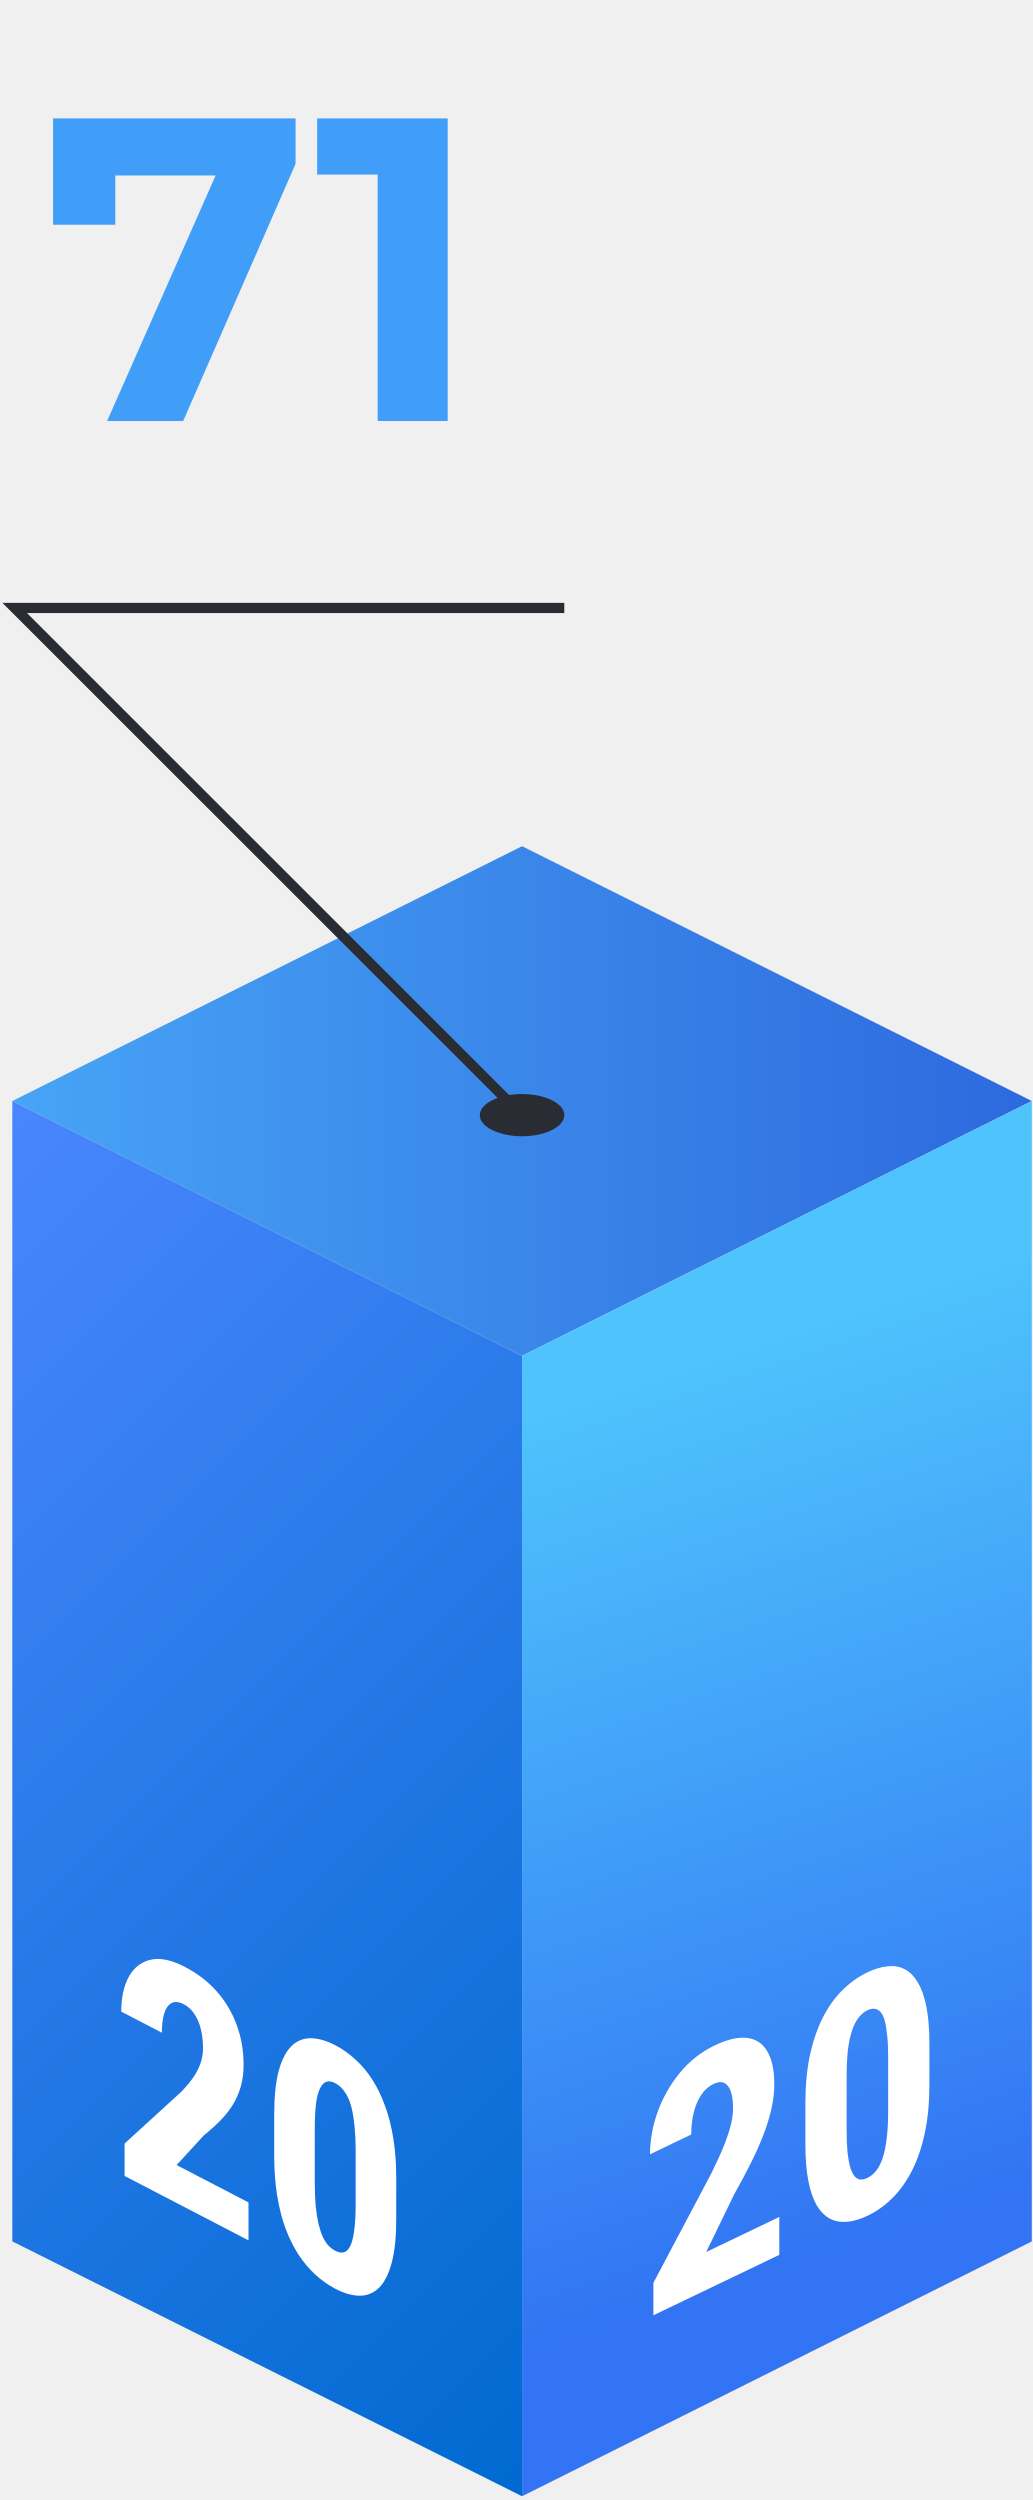
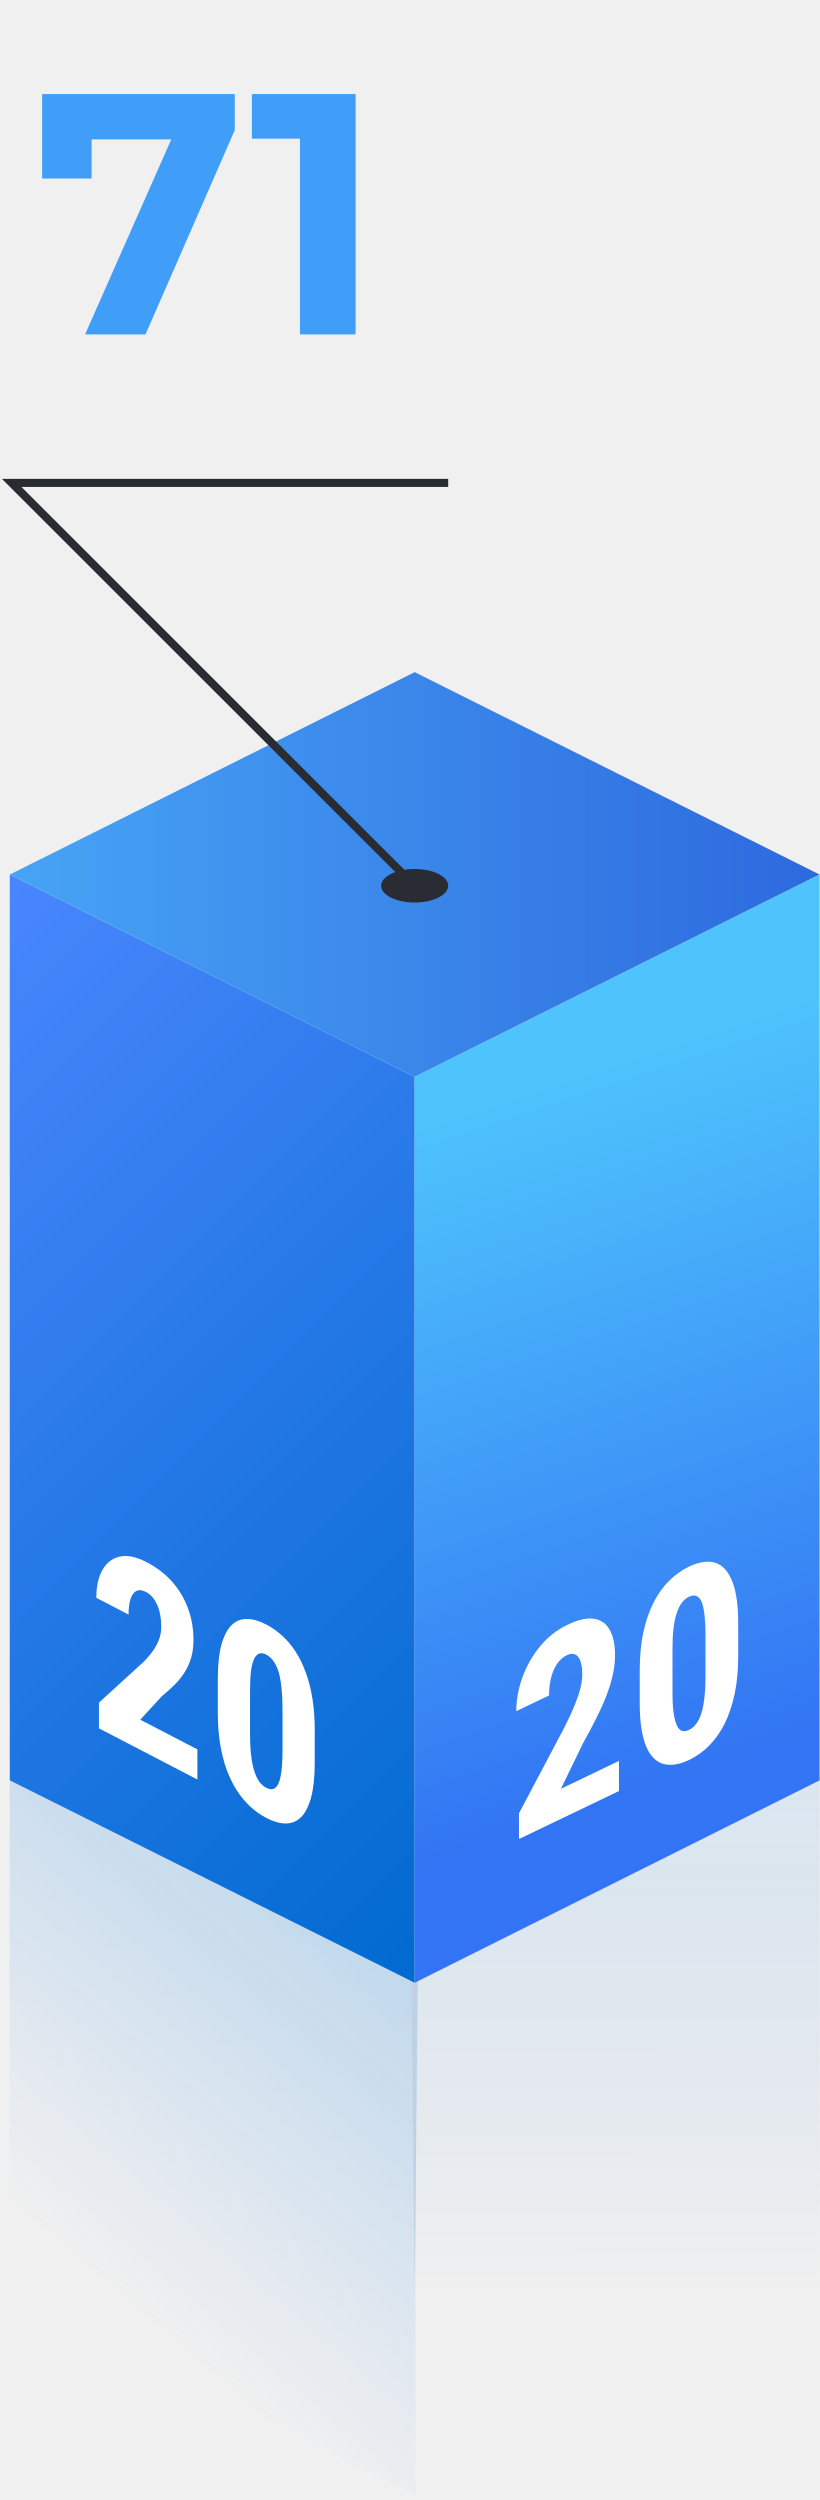
- <svg xmlns="http://www.w3.org/2000/svg" width="161" height="390" viewBox="0 0 161 390" fill="none">
-   <path d="M160.959 171.758L81.44 211.508L1.921 171.758L81.44 132.009L160.959 171.758Z" fill="url(#paint0_linear_543_3330)" />
-   <path d="M81.44 389.414L1.921 349.66V171.758L81.44 211.512V389.414Z" fill="url(#paint1_linear_543_3330)" />
-   <path d="M81.44 389.414L160.959 349.66V171.758L81.44 211.512V389.414Z" fill="url(#paint2_linear_543_3330)" />
+ <svg xmlns="http://www.w3.org/2000/svg" width="161" height="491" viewBox="0 0 161 491" fill="none">
+   <g opacity="0.2">
+     <path d="M81.602 490.355L160.979 450.306V349.428L81.602 389.231V490.355Z" fill="url(#paint0_linear_588_2475)" />
+     <path d="M81.602 490.063L1.903 449.975V349.487L81.602 389.328V490.063Z" fill="url(#paint1_linear_588_2475)" />
+     <path d="M80.824 389.057L81.442 449.644L82.06 389.057H80.824Z" fill="#0057AD" />
+   </g>
+   <path d="M160.959 171.758L81.44 211.508L1.921 171.758L81.44 132.009L160.959 171.758Z" fill="url(#paint2_linear_588_2475)" />
+   <path d="M81.44 389.414L1.921 349.66V171.758L81.44 211.512V389.414Z" fill="url(#paint3_linear_588_2475)" />
+   <path d="M81.44 389.414L160.959 349.66V171.758L81.44 211.512V389.414Z" fill="url(#paint4_linear_588_2475)" />
  <path d="M80.881 174.523L0.371 94.045H88.026V95.634H4.208L81.999 173.401L80.881 174.523Z" fill="#292C33" />
  <path d="M86.097 171.636C88.674 172.918 88.674 174.998 86.097 176.288C83.521 177.578 79.372 177.578 76.783 176.288C74.194 174.998 74.211 172.926 76.783 171.636C79.356 170.347 83.525 170.351 86.097 171.636Z" fill="#292C33" />
  <path d="M38.766 343.579V349.495L19.436 339.447V334.394L28.312 326.288C29.168 325.396 29.837 324.575 30.317 323.826C30.798 323.061 31.143 322.334 31.354 321.648C31.564 320.945 31.669 320.238 31.669 319.527C31.669 318.427 31.556 317.429 31.331 316.533C31.106 315.62 30.768 314.835 30.317 314.178C29.882 313.511 29.341 313.01 28.695 312.674C27.914 312.269 27.268 312.204 26.758 312.48C26.247 312.756 25.864 313.302 25.609 314.117C25.369 314.923 25.248 315.918 25.248 317.103L18.918 313.813C18.918 311.595 19.316 309.771 20.112 308.339C20.923 306.916 22.057 306.041 23.514 305.715C24.986 305.38 26.75 305.747 28.808 306.817C30.82 307.863 32.503 309.161 33.854 310.71C35.221 312.267 36.25 314.012 36.941 315.945C37.647 317.869 37.999 319.915 37.999 322.082C37.999 323.317 37.857 324.445 37.572 325.465C37.286 326.467 36.881 327.407 36.355 328.285C35.829 329.146 35.184 329.97 34.417 330.757C33.651 331.543 32.788 332.322 31.827 333.091L27.546 337.747L38.766 343.579ZM61.812 339.742V346.165C61.812 348.941 61.579 351.207 61.114 352.963C60.648 354.718 59.995 356.02 59.154 356.869C58.313 357.702 57.314 358.122 56.157 358.13C55.001 358.138 53.724 357.779 52.328 357.053C51.216 356.476 50.172 355.738 49.196 354.842C48.22 353.945 47.334 352.892 46.538 351.682C45.757 350.464 45.081 349.088 44.51 347.556C43.955 346.014 43.526 344.311 43.226 342.445C42.926 340.562 42.776 338.504 42.776 336.269V329.846C42.776 327.07 43.008 324.812 43.474 323.074C43.955 321.326 44.615 320.036 45.456 319.204C46.297 318.372 47.296 317.96 48.453 317.969C49.624 317.968 50.908 318.331 52.305 319.057C53.401 319.627 54.438 320.361 55.414 321.257C56.405 322.145 57.284 323.186 58.05 324.38C58.831 325.581 59.499 326.953 60.055 328.494C60.626 330.027 61.061 331.734 61.361 333.617C61.662 335.483 61.812 337.524 61.812 339.742ZM55.482 343.865V335.41C55.482 334.106 55.429 332.936 55.324 331.9C55.234 330.871 55.106 329.976 54.941 329.213C54.776 328.45 54.558 327.786 54.288 327.223C54.017 326.659 53.717 326.198 53.386 325.84C53.056 325.465 52.688 325.172 52.283 324.962C51.802 324.712 51.366 324.638 50.976 324.739C50.585 324.841 50.248 325.165 49.962 325.71C49.677 326.239 49.459 327.032 49.309 328.088C49.174 329.134 49.106 330.47 49.106 332.095V340.551C49.106 341.854 49.151 343.028 49.241 344.074C49.346 345.127 49.489 346.056 49.669 346.861C49.864 347.656 50.082 348.328 50.323 348.876C50.578 349.432 50.871 349.898 51.201 350.272C51.547 350.638 51.922 350.927 52.328 351.137C52.808 351.387 53.244 351.461 53.634 351.36C54.04 351.249 54.378 350.917 54.648 350.363C54.918 349.81 55.121 349.001 55.256 347.937C55.407 346.864 55.482 345.507 55.482 343.865Z" fill="white" />
  <path d="M121.569 345.842V351.758L101.928 361.183V356.13L110.947 339.081C111.817 337.327 112.496 335.833 112.984 334.6C113.473 333.35 113.824 332.276 114.037 331.378C114.251 330.463 114.358 329.65 114.358 328.939C114.358 327.839 114.243 326.954 114.014 326.285C113.785 325.599 113.442 325.155 112.984 324.951C112.542 324.724 111.992 324.767 111.336 325.082C110.542 325.463 109.886 326.049 109.367 326.839C108.848 327.63 108.459 328.561 108.2 329.634C107.956 330.682 107.834 331.799 107.834 332.983L101.401 336.07C101.401 333.853 101.806 331.627 102.614 329.394C103.438 327.154 104.591 325.137 106.071 323.343C107.567 321.525 109.36 320.114 111.45 319.111C113.495 318.13 115.205 317.733 116.578 317.92C117.967 318.1 119.012 318.809 119.714 320.046C120.432 321.259 120.79 322.949 120.79 325.116C120.79 326.351 120.645 327.623 120.355 328.93C120.065 330.22 119.653 331.569 119.119 332.976C118.585 334.367 117.929 335.841 117.15 337.399C116.372 338.958 115.495 340.606 114.518 342.344L110.169 351.312L121.569 345.842ZM144.987 318.786V325.21C144.987 327.986 144.75 330.486 144.277 332.711C143.804 334.935 143.14 336.896 142.285 338.592C141.431 340.272 140.416 341.698 139.241 342.872C138.066 344.045 136.769 344.972 135.349 345.653C134.22 346.195 133.159 346.509 132.167 346.596C131.175 346.683 130.275 346.522 129.466 346.115C128.673 345.683 127.986 344.988 127.406 344.031C126.841 343.049 126.406 341.777 126.101 340.214C125.796 338.634 125.643 336.726 125.643 334.492V328.068C125.643 325.292 125.88 322.8 126.353 320.593C126.841 318.361 127.513 316.406 128.367 314.726C129.222 313.046 130.237 311.628 131.412 310.472C132.602 309.291 133.907 308.361 135.326 307.68C136.44 307.145 137.493 306.834 138.485 306.748C139.493 306.637 140.385 306.792 141.164 307.214C141.957 307.629 142.636 308.327 143.201 309.309C143.781 310.266 144.224 311.535 144.529 313.115C144.834 314.679 144.987 316.569 144.987 318.786ZM138.554 329.287V320.832C138.554 319.529 138.501 318.412 138.394 317.481C138.302 316.543 138.173 315.776 138.005 315.18C137.837 314.583 137.616 314.139 137.341 313.848C137.066 313.556 136.761 313.398 136.425 313.373C136.089 313.331 135.716 313.409 135.303 313.607C134.815 313.841 134.373 314.206 133.976 314.701C133.579 315.196 133.236 315.86 132.946 316.693C132.656 317.509 132.434 318.521 132.282 319.728C132.144 320.912 132.076 322.316 132.076 323.941V332.396C132.076 333.699 132.122 334.828 132.213 335.783C132.32 336.73 132.465 337.516 132.648 338.139C132.846 338.737 133.068 339.19 133.312 339.496C133.571 339.795 133.869 339.965 134.205 340.007C134.556 340.025 134.937 339.935 135.349 339.737C135.838 339.503 136.28 339.138 136.677 338.643C137.089 338.123 137.432 337.451 137.707 336.625C137.982 335.799 138.188 334.786 138.325 333.586C138.478 332.362 138.554 330.929 138.554 329.287Z" fill="white" />
  <path d="M16.707 65.679L35.725 22.654L38.557 27.375H13.133L17.989 22.249V35.062H8.278V18.473H46.11V25.554L28.576 65.679H16.707ZM58.915 65.679V22.519L63.636 27.24H49.474V18.473H69.84V65.679H58.915Z" fill="#419EF8" />
  <defs>
-     <linearGradient id="paint0_linear_543_3330" x1="1.921" y1="171.758" x2="160.959" y2="171.758" gradientUnits="userSpaceOnUse">
+     <linearGradient id="paint0_linear_588_2475" x1="120.817" y1="348.566" x2="120.847" y2="449.722" gradientUnits="userSpaceOnUse">
+       <stop stop-color="#87BCED" />
+       <stop offset="1" stop-color="#2E87DB" stop-opacity="0" />
+     </linearGradient>
+     <linearGradient id="paint1_linear_588_2475" x1="41.752" y1="355.988" x2="-12.899" y2="419.791" gradientUnits="userSpaceOnUse">
+       <stop offset="0.034" stop-color="#0F82DB" />
+       <stop offset="1" stop-color="#0C78F4" stop-opacity="0" />
+     </linearGradient>
+     <linearGradient id="paint2_linear_588_2475" x1="1.921" y1="171.758" x2="160.959" y2="171.758" gradientUnits="userSpaceOnUse">
      <stop stop-color="#47A4F5" />
      <stop offset="1" stop-color="#2D69DE" />
    </linearGradient>
-     <linearGradient id="paint1_linear_543_3330" x1="-32.628" y1="206.297" x2="115.949" y2="354.919" gradientUnits="userSpaceOnUse">
+     <linearGradient id="paint3_linear_588_2475" x1="-32.628" y1="206.297" x2="115.949" y2="354.919" gradientUnits="userSpaceOnUse">
      <stop stop-color="#4986FD" />
      <stop offset="1" stop-color="#006AD0" />
    </linearGradient>
-     <linearGradient id="paint2_linear_543_3330" x1="91.793" y1="218.119" x2="135.588" y2="349.635" gradientUnits="userSpaceOnUse">
+     <linearGradient id="paint4_linear_588_2475" x1="91.793" y1="218.119" x2="135.588" y2="349.635" gradientUnits="userSpaceOnUse">
      <stop stop-color="#4EC3FC" />
      <stop offset="1" stop-color="#3274F3" />
    </linearGradient>
  </defs>
</svg>
